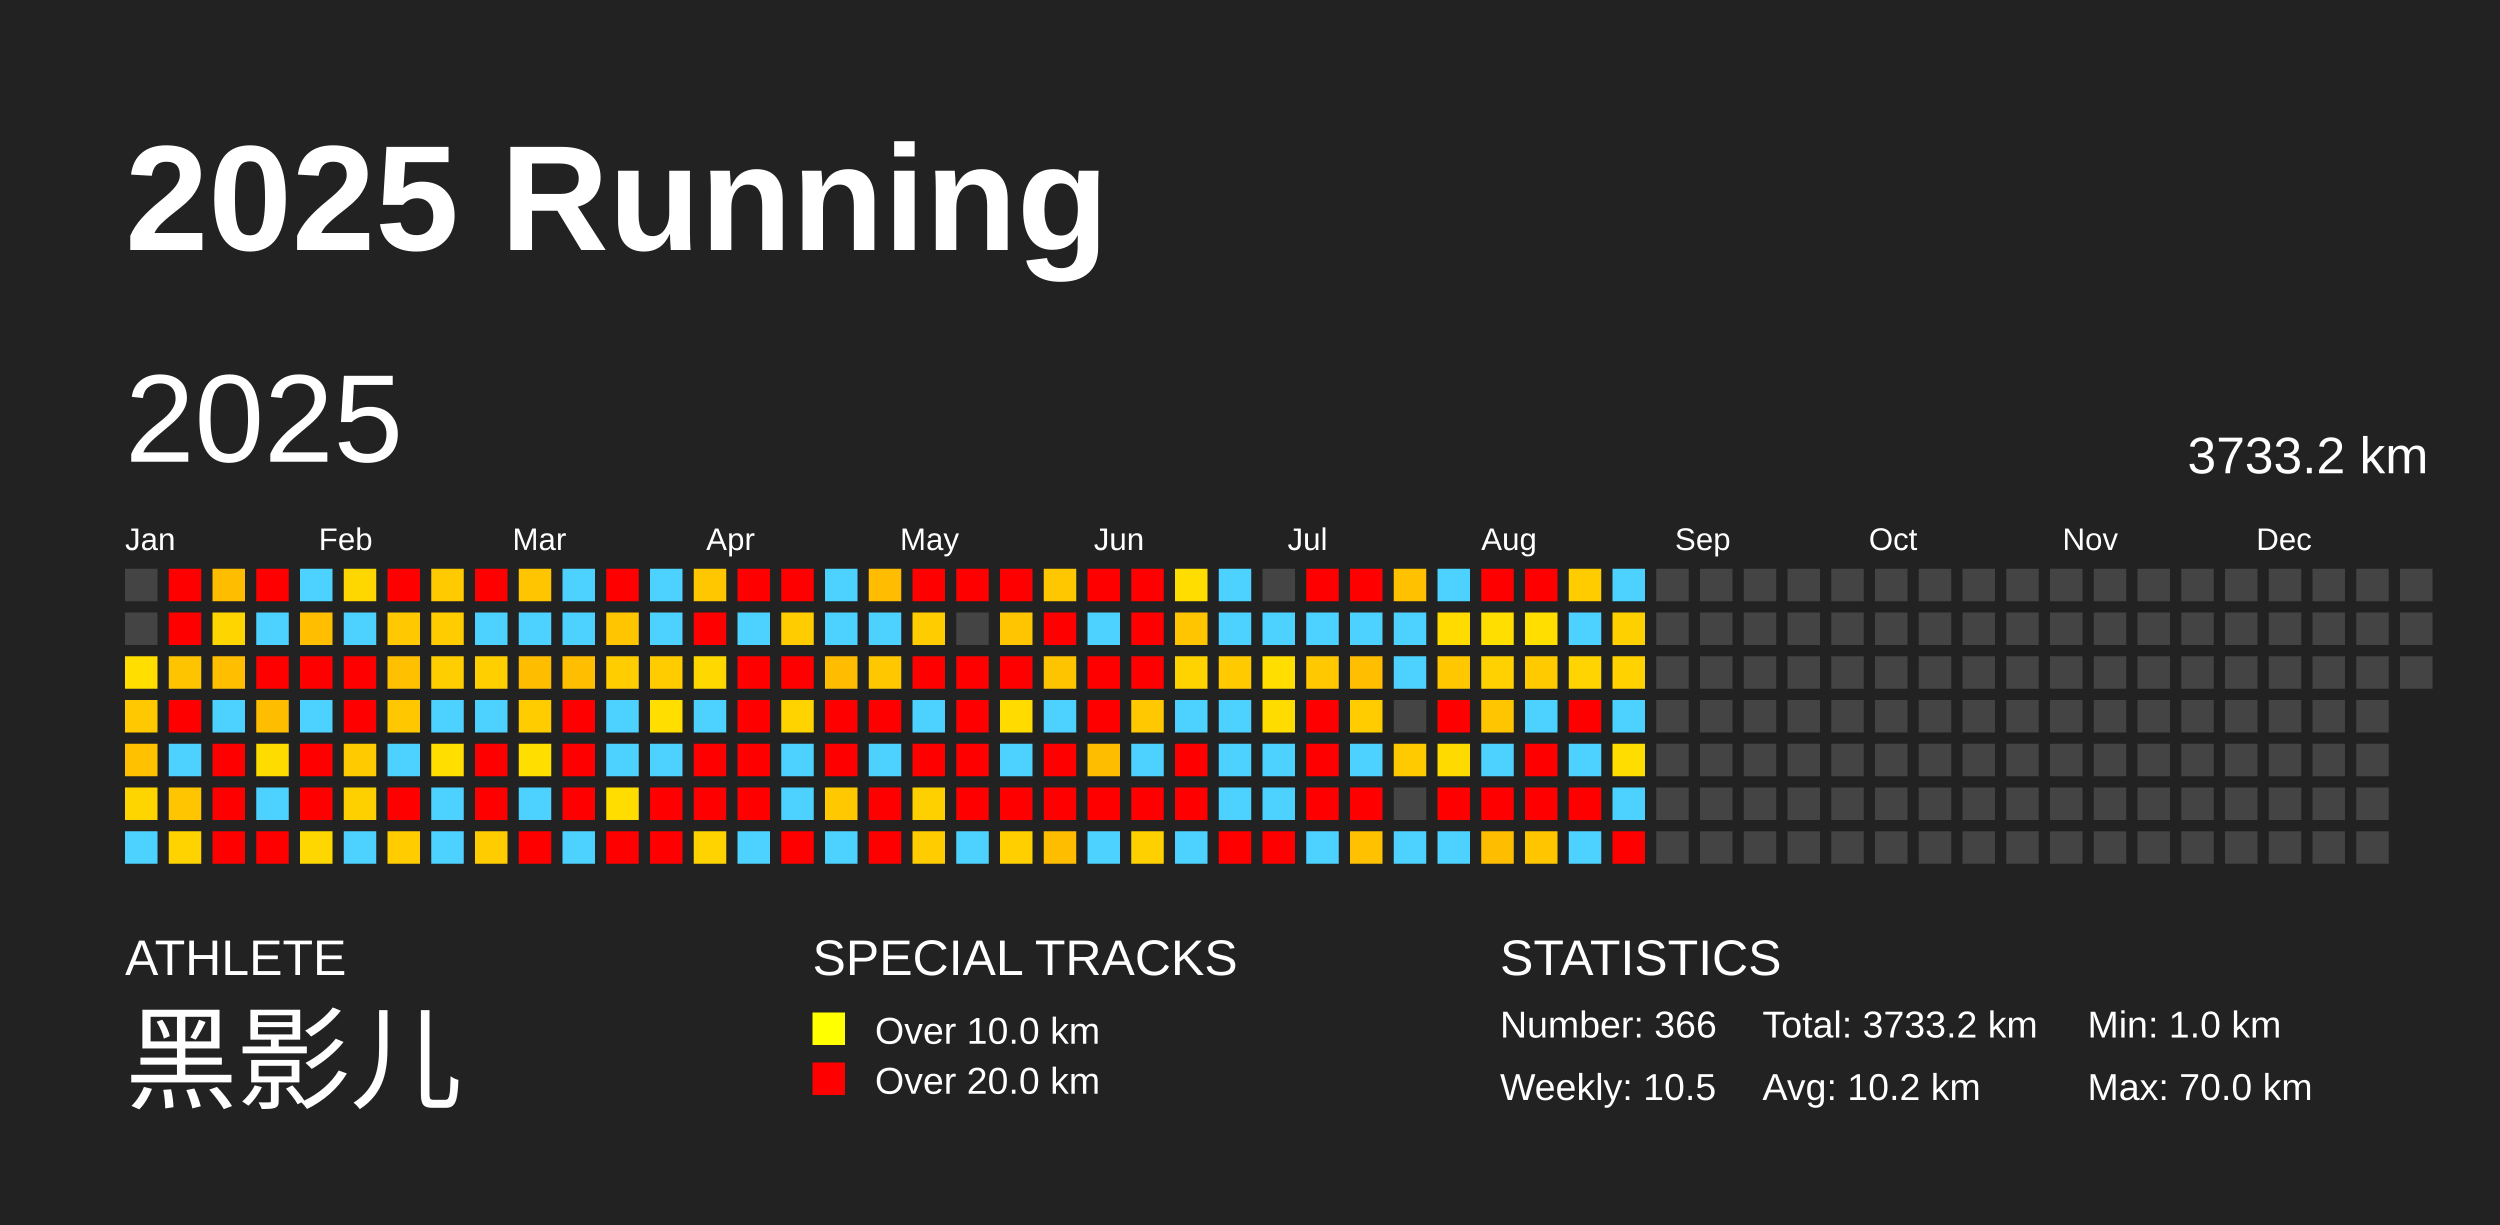
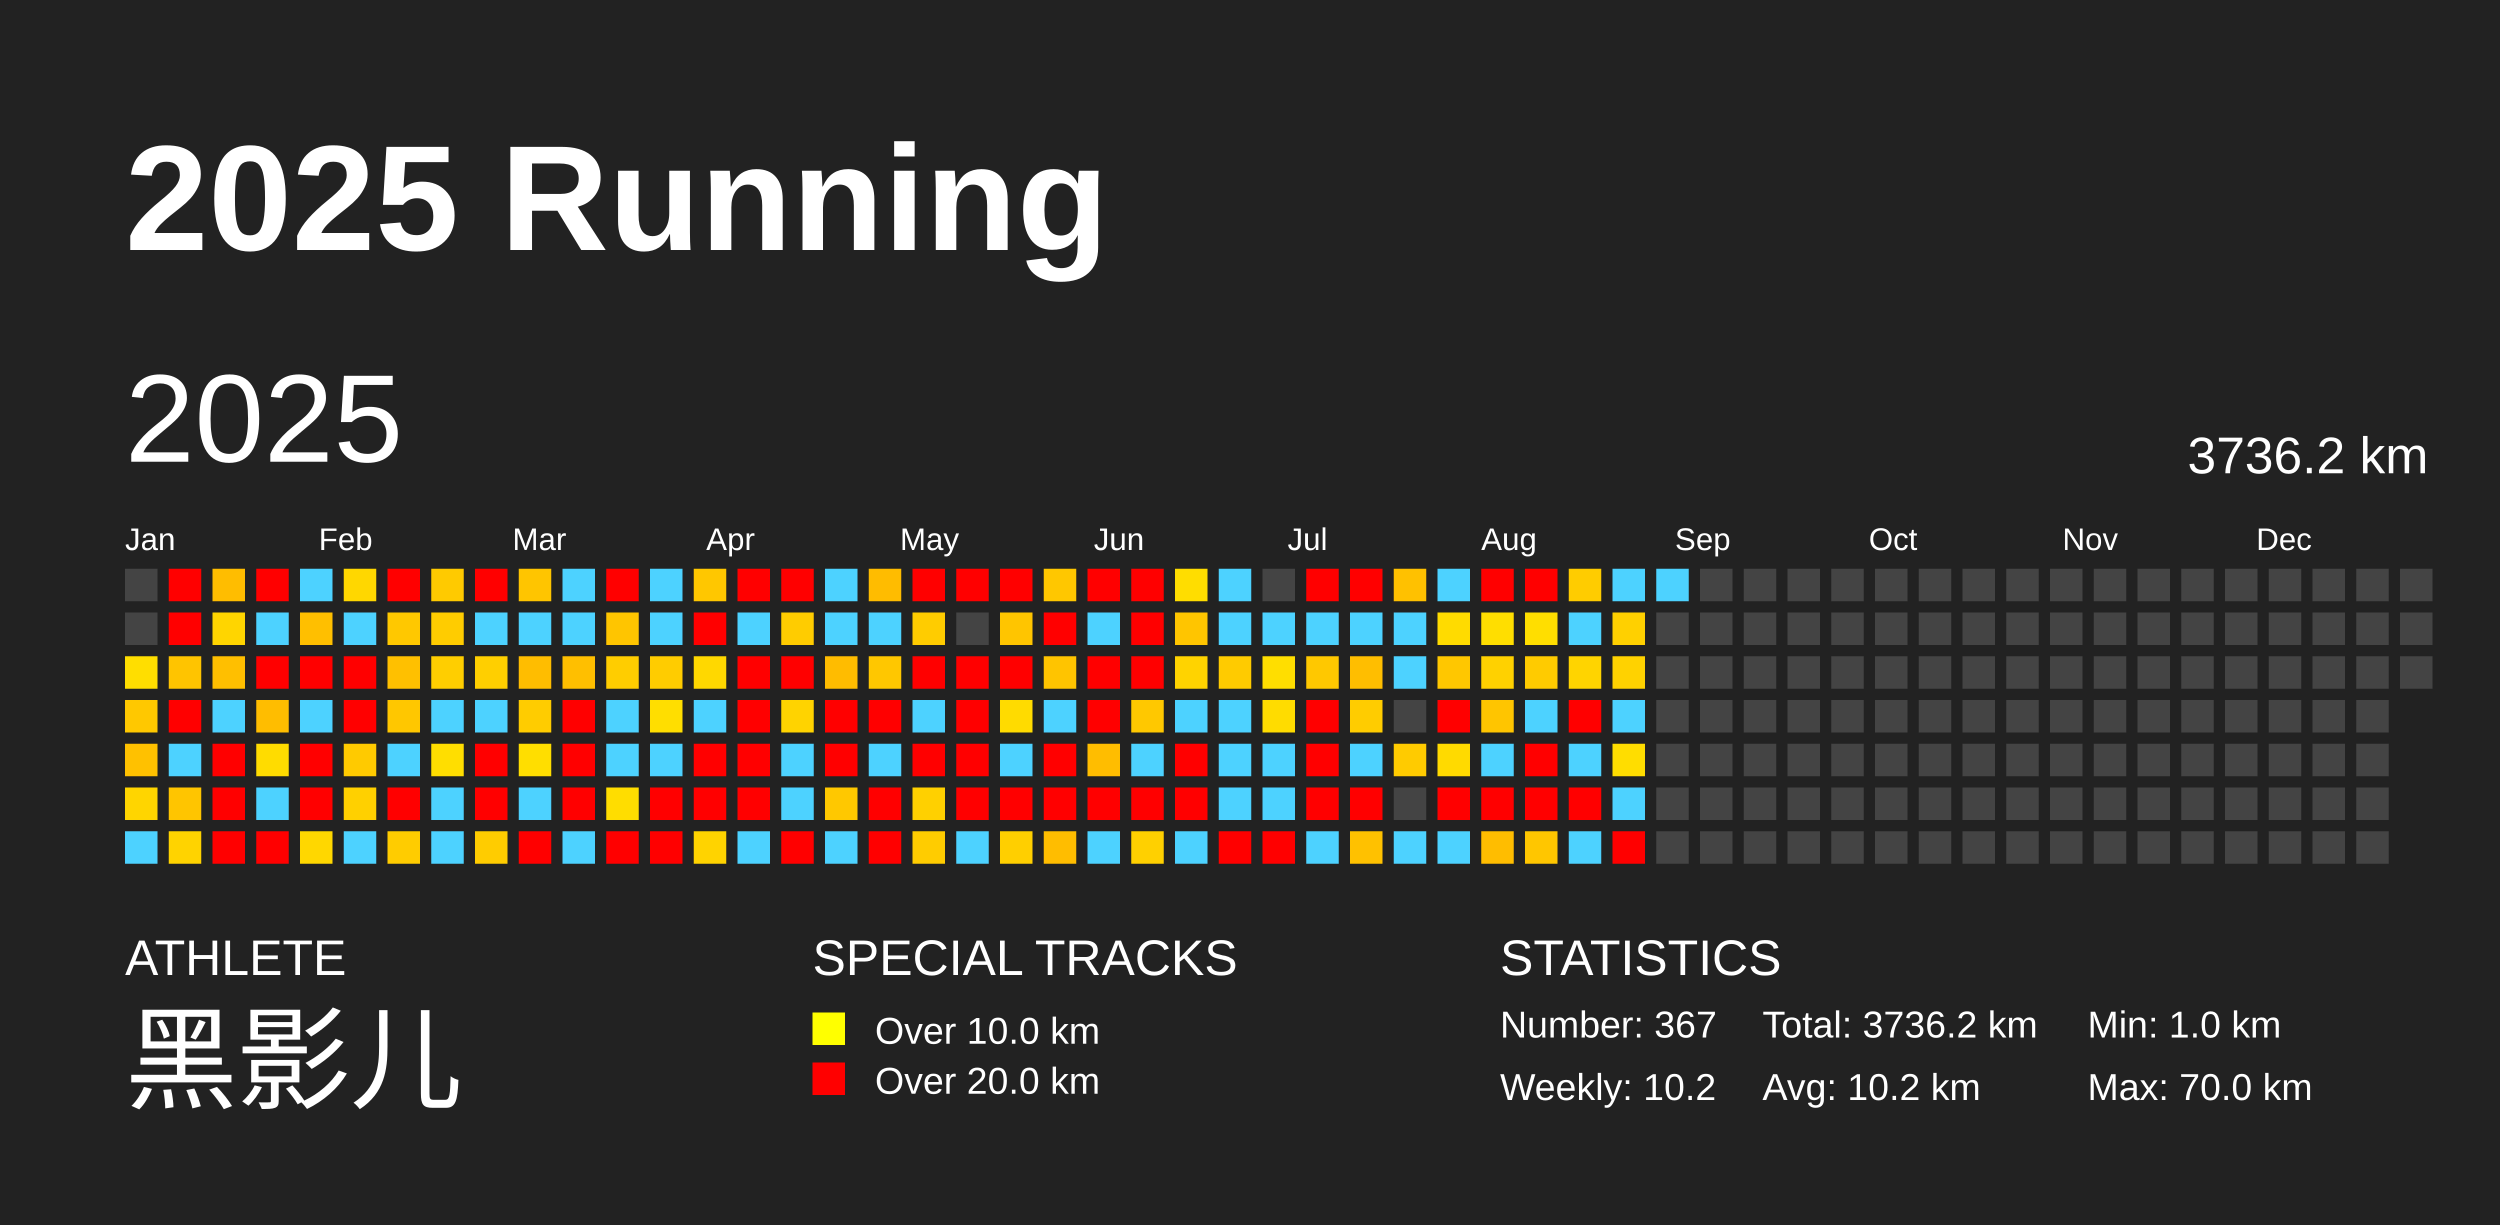
<svg xmlns="http://www.w3.org/2000/svg" baseProfile="full" height="98mm" version="1.1" viewBox="0,0,200,98" width="200mm">
  <defs />
  <rect fill="#222222" height="98" width="200" x="0" y="0" />
  <text fill="#FFFFFF" style="font-size:12px; font-family:Arial; font-weight:bold;" x="10" y="20">2025 Running</text>
  <text fill="#FFFFFF" style="font-size:4px; font-family:Arial" x="10" y="78">ATHLETE</text>
  <text fill="#FFFFFF" style="font-size:9px; font-family:Arial" x="10" y="88">黑影儿</text>
  <text fill="#FFFFFF" style="font-size:4px; font-family:Arial" x="65" y="78">SPECIAL TRACKS</text>
  <rect fill="yellow" height="2.6" width="2.6" x="65" y="81" />
  <text fill="#FFFFFF" style="font-size:3px; font-family:Arial" x="70" y="83.5">Over 10.0 km</text>
  <rect fill="red" height="2.6" width="2.6" x="65" y="85" />
  <text fill="#FFFFFF" style="font-size:3px; font-family:Arial" x="70" y="87.5">Over 20.0 km</text>
  <text fill="#FFFFFF" style="font-size:4px; font-family:Arial" x="120" y="78">STATISTICS</text>
-   <text fill="#FFFFFF" style="font-size:3px; font-family:Arial" x="120" y="83">Number: 366</text>
-   <text fill="#FFFFFF" style="font-size:3px; font-family:Arial" x="120" y="88">Weekly: 10.5</text>
-   <text fill="#FFFFFF" style="font-size:3px; font-family:Arial" x="141" y="83">Total: 3733.2 km</text>
+   <text fill="#FFFFFF" style="font-size:3px; font-family:Arial" x="120" y="83">Number: 367</text>
+   <text fill="#FFFFFF" style="font-size:3px; font-family:Arial" x="120" y="88">Weekly: 10.2</text>
+   <text fill="#FFFFFF" style="font-size:3px; font-family:Arial" x="141" y="83">Total: 3736.2 km</text>
  <text fill="#FFFFFF" style="font-size:3px; font-family:Arial" x="141" y="88">Avg: 10.2 km</text>
  <text fill="#FFFFFF" style="font-size:3px; font-family:Arial" x="167" y="83">Min: 1.0 km</text>
  <text fill="#FFFFFF" style="font-size:3px; font-family:Arial" x="167" y="88">Max: 70.0 km</text>
  <text dominant-baseline="hanging" fill="#FFFFFF" style="font-size:10.0px; font-family:Arial;" x="10" y="30">2025</text>
-   <text dominant-baseline="hanging" fill="#FFFFFF" style="font-size:4.125px; font-family:Arial;" x="175" y="35">3733.2 km</text>
+   <text dominant-baseline="hanging" fill="#FFFFFF" style="font-size:4.125px; font-family:Arial;" x="175" y="35">3736.2 km</text>
  <text fill="#FFFFFF" style="font-size:2.5px; font-family:Arial" x="10.0" y="44">Jan</text>
  <text fill="#FFFFFF" style="font-size:2.5px; font-family:Arial" x="25.5" y="44">Feb</text>
  <text fill="#FFFFFF" style="font-size:2.5px; font-family:Arial" x="41.0" y="44">Mar</text>
  <text fill="#FFFFFF" style="font-size:2.5px; font-family:Arial" x="56.5" y="44">Apr</text>
  <text fill="#FFFFFF" style="font-size:2.5px; font-family:Arial" x="72.0" y="44">May</text>
  <text fill="#FFFFFF" style="font-size:2.5px; font-family:Arial" x="87.5" y="44">Jun</text>
  <text fill="#FFFFFF" style="font-size:2.5px; font-family:Arial" x="103.0" y="44">Jul</text>
  <text fill="#FFFFFF" style="font-size:2.5px; font-family:Arial" x="118.5" y="44">Aug</text>
  <text fill="#FFFFFF" style="font-size:2.5px; font-family:Arial" x="134.0" y="44">Sep</text>
  <text fill="#FFFFFF" style="font-size:2.5px; font-family:Arial" x="149.5" y="44">Oct</text>
  <text fill="#FFFFFF" style="font-size:2.5px; font-family:Arial" x="165.0" y="44">Nov</text>
  <text fill="#FFFFFF" style="font-size:2.5px; font-family:Arial" x="180.5" y="44">Dec</text>
  <rect fill="#444444" height="2.6" width="2.6" x="10.0" y="45.5" />
  <rect fill="#444444" height="2.6" width="2.6" x="10.0" y="49.0" />
  <rect fill="#ffde00" height="2.6" width="2.6" x="10.0" y="52.5" />
  <rect fill="#ffc800" height="2.6" width="2.6" x="10.0" y="56.0" />
  <rect fill="#ffc100" height="2.6" width="2.6" x="10.0" y="59.5" />
  <rect fill="#ffd500" height="2.6" width="2.6" x="10.0" y="63.0" />
  <rect fill="#4dd2ff" height="2.6" width="2.6" x="10.0" y="66.5" />
  <rect fill="red" height="2.6" width="2.6" x="13.5" y="45.5" />
  <rect fill="red" height="2.6" width="2.6" x="13.5" y="49.0" />
  <rect fill="#ffc400" height="2.6" width="2.6" x="13.5" y="52.5" />
  <rect fill="red" height="2.6" width="2.6" x="13.5" y="56.0" />
  <rect fill="#4dd2ff" height="2.6" width="2.6" x="13.5" y="59.5" />
  <rect fill="#ffc500" height="2.6" width="2.6" x="13.5" y="63.0" />
  <rect fill="#ffd300" height="2.6" width="2.6" x="13.5" y="66.5" />
  <rect fill="#ffbd00" height="2.6" width="2.6" x="17.0" y="45.5" />
  <rect fill="#ffd500" height="2.6" width="2.6" x="17.0" y="49.0" />
  <rect fill="#ffbf00" height="2.6" width="2.6" x="17.0" y="52.5" />
  <rect fill="#4dd2ff" height="2.6" width="2.6" x="17.0" y="56.0" />
  <rect fill="red" height="2.6" width="2.6" x="17.0" y="59.5" />
  <rect fill="red" height="2.6" width="2.6" x="17.0" y="63.0" />
  <rect fill="red" height="2.6" width="2.6" x="17.0" y="66.5" />
  <rect fill="red" height="2.6" width="2.6" x="20.5" y="45.5" />
  <rect fill="#4dd2ff" height="2.6" width="2.6" x="20.5" y="49.0" />
  <rect fill="red" height="2.6" width="2.6" x="20.5" y="52.5" />
  <rect fill="#ffbd00" height="2.6" width="2.6" x="20.5" y="56.0" />
  <rect fill="#ffdc00" height="2.6" width="2.6" x="20.5" y="59.5" />
  <rect fill="#4dd2ff" height="2.6" width="2.6" x="20.5" y="63.0" />
  <rect fill="red" height="2.6" width="2.6" x="20.5" y="66.5" />
  <rect fill="#4dd2ff" height="2.6" width="2.6" x="24.0" y="45.5" />
  <rect fill="#ffbf00" height="2.6" width="2.6" x="24.0" y="49.0" />
  <rect fill="red" height="2.6" width="2.6" x="24.0" y="52.5" />
  <rect fill="#4dd2ff" height="2.6" width="2.6" x="24.0" y="56.0" />
  <rect fill="red" height="2.6" width="2.6" x="24.0" y="59.5" />
  <rect fill="red" height="2.6" width="2.6" x="24.0" y="63.0" />
  <rect fill="#ffd700" height="2.6" width="2.6" x="24.0" y="66.5" />
  <rect fill="#ffd700" height="2.6" width="2.6" x="27.5" y="45.5" />
  <rect fill="#4dd2ff" height="2.6" width="2.6" x="27.5" y="49.0" />
  <rect fill="red" height="2.6" width="2.6" x="27.5" y="52.5" />
  <rect fill="red" height="2.6" width="2.6" x="27.5" y="56.0" />
  <rect fill="#ffca00" height="2.6" width="2.6" x="27.5" y="59.5" />
  <rect fill="#ffd000" height="2.6" width="2.6" x="27.5" y="63.0" />
  <rect fill="#4dd2ff" height="2.6" width="2.6" x="27.5" y="66.5" />
  <rect fill="red" height="2.6" width="2.6" x="31.0" y="45.5" />
  <rect fill="#ffc800" height="2.6" width="2.6" x="31.0" y="49.0" />
  <rect fill="#ffc000" height="2.6" width="2.6" x="31.0" y="52.5" />
  <rect fill="#ffc700" height="2.6" width="2.6" x="31.0" y="56.0" />
  <rect fill="#4dd2ff" height="2.6" width="2.6" x="31.0" y="59.5" />
  <rect fill="red" height="2.6" width="2.6" x="31.0" y="63.0" />
  <rect fill="#ffcc00" height="2.6" width="2.6" x="31.0" y="66.5" />
  <rect fill="#ffca00" height="2.6" width="2.6" x="34.5" y="45.5" />
  <rect fill="#ffcc00" height="2.6" width="2.6" x="34.5" y="49.0" />
  <rect fill="#ffce00" height="2.6" width="2.6" x="34.5" y="52.5" />
  <rect fill="#4dd2ff" height="2.6" width="2.6" x="34.5" y="56.0" />
  <rect fill="#ffde00" height="2.6" width="2.6" x="34.5" y="59.5" />
  <rect fill="#4dd2ff" height="2.6" width="2.6" x="34.5" y="63.0" />
  <rect fill="#4dd2ff" height="2.6" width="2.6" x="34.5" y="66.5" />
  <rect fill="red" height="2.6" width="2.6" x="38.0" y="45.5" />
  <rect fill="#4dd2ff" height="2.6" width="2.6" x="38.0" y="49.0" />
  <rect fill="#ffcf00" height="2.6" width="2.6" x="38.0" y="52.5" />
  <rect fill="#4dd2ff" height="2.6" width="2.6" x="38.0" y="56.0" />
  <rect fill="red" height="2.6" width="2.6" x="38.0" y="59.5" />
  <rect fill="red" height="2.6" width="2.6" x="38.0" y="63.0" />
  <rect fill="#ffcc00" height="2.6" width="2.6" x="38.0" y="66.5" />
  <rect fill="#ffc500" height="2.6" width="2.6" x="41.5" y="45.5" />
  <rect fill="#4dd2ff" height="2.6" width="2.6" x="41.5" y="49.0" />
  <rect fill="#ffbd00" height="2.6" width="2.6" x="41.5" y="52.5" />
  <rect fill="#ffcc00" height="2.6" width="2.6" x="41.5" y="56.0" />
  <rect fill="#ffde00" height="2.6" width="2.6" x="41.5" y="59.5" />
  <rect fill="#4dd2ff" height="2.6" width="2.6" x="41.5" y="63.0" />
  <rect fill="red" height="2.6" width="2.6" x="41.5" y="66.5" />
  <rect fill="#4dd2ff" height="2.6" width="2.6" x="45.0" y="45.5" />
  <rect fill="#4dd2ff" height="2.6" width="2.6" x="45.0" y="49.0" />
  <rect fill="#ffbf00" height="2.6" width="2.6" x="45.0" y="52.5" />
  <rect fill="red" height="2.6" width="2.6" x="45.0" y="56.0" />
  <rect fill="red" height="2.6" width="2.6" x="45.0" y="59.5" />
  <rect fill="red" height="2.6" width="2.6" x="45.0" y="63.0" />
  <rect fill="#4dd2ff" height="2.6" width="2.6" x="45.0" y="66.5" />
  <rect fill="red" height="2.6" width="2.6" x="48.5" y="45.5" />
  <rect fill="#ffc500" height="2.6" width="2.6" x="48.5" y="49.0" />
  <rect fill="#ffcd00" height="2.6" width="2.6" x="48.5" y="52.5" />
  <rect fill="#4dd2ff" height="2.6" width="2.6" x="48.5" y="56.0" />
  <rect fill="#4dd2ff" height="2.6" width="2.6" x="48.5" y="59.5" />
  <rect fill="#ffdd00" height="2.6" width="2.6" x="48.5" y="63.0" />
  <rect fill="red" height="2.6" width="2.6" x="48.5" y="66.5" />
  <rect fill="#4dd2ff" height="2.6" width="2.6" x="52.0" y="45.5" />
  <rect fill="#4dd2ff" height="2.6" width="2.6" x="52.0" y="49.0" />
  <rect fill="#ffcc00" height="2.6" width="2.6" x="52.0" y="52.5" />
  <rect fill="#ffde00" height="2.6" width="2.6" x="52.0" y="56.0" />
  <rect fill="#4dd2ff" height="2.6" width="2.6" x="52.0" y="59.5" />
  <rect fill="red" height="2.6" width="2.6" x="52.0" y="63.0" />
  <rect fill="red" height="2.6" width="2.6" x="52.0" y="66.5" />
  <rect fill="#ffc700" height="2.6" width="2.6" x="55.5" y="45.5" />
  <rect fill="red" height="2.6" width="2.6" x="55.5" y="49.0" />
  <rect fill="#ffd800" height="2.6" width="2.6" x="55.5" y="52.5" />
  <rect fill="#4dd2ff" height="2.6" width="2.6" x="55.5" y="56.0" />
  <rect fill="red" height="2.6" width="2.6" x="55.5" y="59.5" />
  <rect fill="red" height="2.6" width="2.6" x="55.5" y="63.0" />
  <rect fill="#ffd300" height="2.6" width="2.6" x="55.5" y="66.5" />
  <rect fill="red" height="2.6" width="2.6" x="59.0" y="45.5" />
  <rect fill="#4dd2ff" height="2.6" width="2.6" x="59.0" y="49.0" />
  <rect fill="red" height="2.6" width="2.6" x="59.0" y="52.5" />
  <rect fill="red" height="2.6" width="2.6" x="59.0" y="56.0" />
  <rect fill="red" height="2.6" width="2.6" x="59.0" y="59.5" />
  <rect fill="red" height="2.6" width="2.6" x="59.0" y="63.0" />
  <rect fill="#4dd2ff" height="2.6" width="2.6" x="59.0" y="66.5" />
  <rect fill="red" height="2.6" width="2.6" x="62.5" y="45.5" />
  <rect fill="#ffcc00" height="2.6" width="2.6" x="62.5" y="49.0" />
  <rect fill="red" height="2.6" width="2.6" x="62.5" y="52.5" />
  <rect fill="#ffd300" height="2.6" width="2.6" x="62.5" y="56.0" />
  <rect fill="#4dd2ff" height="2.6" width="2.6" x="62.5" y="59.5" />
  <rect fill="#4dd2ff" height="2.6" width="2.6" x="62.5" y="63.0" />
  <rect fill="red" height="2.6" width="2.6" x="62.5" y="66.5" />
  <rect fill="#4dd2ff" height="2.6" width="2.6" x="66.0" y="45.5" />
  <rect fill="#4dd2ff" height="2.6" width="2.6" x="66.0" y="49.0" />
  <rect fill="#ffbc00" height="2.6" width="2.6" x="66.0" y="52.5" />
  <rect fill="red" height="2.6" width="2.6" x="66.0" y="56.0" />
  <rect fill="red" height="2.6" width="2.6" x="66.0" y="59.5" />
  <rect fill="#ffc800" height="2.6" width="2.6" x="66.0" y="63.0" />
  <rect fill="#4dd2ff" height="2.6" width="2.6" x="66.0" y="66.5" />
  <rect fill="#ffbc00" height="2.6" width="2.6" x="69.5" y="45.5" />
  <rect fill="#4dd2ff" height="2.6" width="2.6" x="69.5" y="49.0" />
  <rect fill="#ffc700" height="2.6" width="2.6" x="69.5" y="52.5" />
  <rect fill="red" height="2.6" width="2.6" x="69.5" y="56.0" />
  <rect fill="#4dd2ff" height="2.6" width="2.6" x="69.5" y="59.5" />
  <rect fill="red" height="2.6" width="2.6" x="69.5" y="63.0" />
  <rect fill="red" height="2.6" width="2.6" x="69.5" y="66.5" />
  <rect fill="red" height="2.6" width="2.6" x="73.0" y="45.5" />
  <rect fill="#ffcc00" height="2.6" width="2.6" x="73.0" y="49.0" />
  <rect fill="red" height="2.6" width="2.6" x="73.0" y="52.5" />
  <rect fill="#4dd2ff" height="2.6" width="2.6" x="73.0" y="56.0" />
  <rect fill="red" height="2.6" width="2.6" x="73.0" y="59.5" />
  <rect fill="#ffd000" height="2.6" width="2.6" x="73.0" y="63.0" />
  <rect fill="#ffcc00" height="2.6" width="2.6" x="73.0" y="66.5" />
  <rect fill="red" height="2.6" width="2.6" x="76.5" y="45.5" />
  <rect fill="#444444" height="2.6" width="2.6" x="76.5" y="49.0" />
  <rect fill="red" height="2.6" width="2.6" x="76.5" y="52.5" />
  <rect fill="red" height="2.6" width="2.6" x="76.5" y="56.0" />
  <rect fill="red" height="2.6" width="2.6" x="76.5" y="59.5" />
  <rect fill="red" height="2.6" width="2.6" x="76.5" y="63.0" />
  <rect fill="#4dd2ff" height="2.6" width="2.6" x="76.5" y="66.5" />
  <rect fill="red" height="2.6" width="2.6" x="80.0" y="45.5" />
  <rect fill="#ffc500" height="2.6" width="2.6" x="80.0" y="49.0" />
  <rect fill="red" height="2.6" width="2.6" x="80.0" y="52.5" />
  <rect fill="#ffdb00" height="2.6" width="2.6" x="80.0" y="56.0" />
  <rect fill="#4dd2ff" height="2.6" width="2.6" x="80.0" y="59.5" />
  <rect fill="red" height="2.6" width="2.6" x="80.0" y="63.0" />
  <rect fill="#ffcf00" height="2.6" width="2.6" x="80.0" y="66.5" />
  <rect fill="#ffc700" height="2.6" width="2.6" x="83.5" y="45.5" />
  <rect fill="red" height="2.6" width="2.6" x="83.5" y="49.0" />
  <rect fill="#ffc400" height="2.6" width="2.6" x="83.5" y="52.5" />
  <rect fill="#4dd2ff" height="2.6" width="2.6" x="83.5" y="56.0" />
  <rect fill="red" height="2.6" width="2.6" x="83.5" y="59.5" />
  <rect fill="red" height="2.6" width="2.6" x="83.5" y="63.0" />
  <rect fill="#ffbd00" height="2.6" width="2.6" x="83.5" y="66.5" />
  <rect fill="red" height="2.6" width="2.6" x="87.0" y="45.5" />
  <rect fill="#4dd2ff" height="2.6" width="2.6" x="87.0" y="49.0" />
  <rect fill="red" height="2.6" width="2.6" x="87.0" y="52.5" />
  <rect fill="red" height="2.6" width="2.6" x="87.0" y="56.0" />
  <rect fill="#ffbd00" height="2.6" width="2.6" x="87.0" y="59.5" />
  <rect fill="red" height="2.6" width="2.6" x="87.0" y="63.0" />
  <rect fill="#4dd2ff" height="2.6" width="2.6" x="87.0" y="66.5" />
  <rect fill="red" height="2.6" width="2.6" x="90.5" y="45.5" />
  <rect fill="red" height="2.6" width="2.6" x="90.5" y="49.0" />
  <rect fill="red" height="2.6" width="2.6" x="90.5" y="52.5" />
  <rect fill="#ffc800" height="2.6" width="2.6" x="90.5" y="56.0" />
  <rect fill="#4dd2ff" height="2.6" width="2.6" x="90.5" y="59.5" />
  <rect fill="red" height="2.6" width="2.6" x="90.5" y="63.0" />
  <rect fill="#ffd000" height="2.6" width="2.6" x="90.5" y="66.5" />
  <rect fill="#ffdd00" height="2.6" width="2.6" x="94.0" y="45.5" />
  <rect fill="#ffc500" height="2.6" width="2.6" x="94.0" y="49.0" />
  <rect fill="#ffd300" height="2.6" width="2.6" x="94.0" y="52.5" />
  <rect fill="#4dd2ff" height="2.6" width="2.6" x="94.0" y="56.0" />
  <rect fill="red" height="2.6" width="2.6" x="94.0" y="59.5" />
  <rect fill="red" height="2.6" width="2.6" x="94.0" y="63.0" />
  <rect fill="#4dd2ff" height="2.6" width="2.6" x="94.0" y="66.5" />
  <rect fill="#4dd2ff" height="2.6" width="2.6" x="97.5" y="45.5" />
  <rect fill="#4dd2ff" height="2.6" width="2.6" x="97.5" y="49.0" />
  <rect fill="#ffcb00" height="2.6" width="2.6" x="97.5" y="52.5" />
  <rect fill="#4dd2ff" height="2.6" width="2.6" x="97.5" y="56.0" />
  <rect fill="#4dd2ff" height="2.6" width="2.6" x="97.5" y="59.5" />
  <rect fill="#4dd2ff" height="2.6" width="2.6" x="97.5" y="63.0" />
  <rect fill="red" height="2.6" width="2.6" x="97.5" y="66.5" />
  <rect fill="#444444" height="2.6" width="2.6" x="101.0" y="45.5" />
  <rect fill="#4dd2ff" height="2.6" width="2.6" x="101.0" y="49.0" />
  <rect fill="#ffde00" height="2.6" width="2.6" x="101.0" y="52.5" />
  <rect fill="#ffdc00" height="2.6" width="2.6" x="101.0" y="56.0" />
  <rect fill="#4dd2ff" height="2.6" width="2.6" x="101.0" y="59.5" />
  <rect fill="#4dd2ff" height="2.6" width="2.6" x="101.0" y="63.0" />
  <rect fill="red" height="2.6" width="2.6" x="101.0" y="66.5" />
  <rect fill="red" height="2.6" width="2.6" x="104.5" y="45.5" />
  <rect fill="#4dd2ff" height="2.6" width="2.6" x="104.5" y="49.0" />
  <rect fill="#ffc800" height="2.6" width="2.6" x="104.5" y="52.5" />
  <rect fill="red" height="2.6" width="2.6" x="104.5" y="56.0" />
  <rect fill="red" height="2.6" width="2.6" x="104.5" y="59.5" />
  <rect fill="red" height="2.6" width="2.6" x="104.5" y="63.0" />
  <rect fill="#4dd2ff" height="2.6" width="2.6" x="104.5" y="66.5" />
  <rect fill="red" height="2.6" width="2.6" x="108.0" y="45.5" />
  <rect fill="#4dd2ff" height="2.6" width="2.6" x="108.0" y="49.0" />
  <rect fill="#ffbe00" height="2.6" width="2.6" x="108.0" y="52.5" />
  <rect fill="#ffcc00" height="2.6" width="2.6" x="108.0" y="56.0" />
  <rect fill="#4dd2ff" height="2.6" width="2.6" x="108.0" y="59.5" />
  <rect fill="red" height="2.6" width="2.6" x="108.0" y="63.0" />
  <rect fill="#ffc100" height="2.6" width="2.6" x="108.0" y="66.5" />
  <rect fill="#ffc100" height="2.6" width="2.6" x="111.5" y="45.5" />
  <rect fill="#4dd2ff" height="2.6" width="2.6" x="111.5" y="49.0" />
  <rect fill="#4dd2ff" height="2.6" width="2.6" x="111.5" y="52.5" />
  <rect fill="#444444" height="2.6" width="2.6" x="111.5" y="56.0" />
  <rect fill="#ffcb00" height="2.6" width="2.6" x="111.5" y="59.5" />
  <rect fill="#444444" height="2.6" width="2.6" x="111.5" y="63.0" />
  <rect fill="#4dd2ff" height="2.6" width="2.6" x="111.5" y="66.5" />
  <rect fill="#4dd2ff" height="2.6" width="2.6" x="115.0" y="45.5" />
  <rect fill="#ffdb00" height="2.6" width="2.6" x="115.0" y="49.0" />
  <rect fill="#ffc700" height="2.6" width="2.6" x="115.0" y="52.5" />
  <rect fill="red" height="2.6" width="2.6" x="115.0" y="56.0" />
  <rect fill="#ffda00" height="2.6" width="2.6" x="115.0" y="59.5" />
  <rect fill="red" height="2.6" width="2.6" x="115.0" y="63.0" />
  <rect fill="#4dd2ff" height="2.6" width="2.6" x="115.0" y="66.5" />
  <rect fill="red" height="2.6" width="2.6" x="118.5" y="45.5" />
  <rect fill="#ffde00" height="2.6" width="2.6" x="118.5" y="49.0" />
  <rect fill="#ffd100" height="2.6" width="2.6" x="118.5" y="52.5" />
  <rect fill="#ffc500" height="2.6" width="2.6" x="118.5" y="56.0" />
  <rect fill="#4dd2ff" height="2.6" width="2.6" x="118.5" y="59.5" />
  <rect fill="red" height="2.6" width="2.6" x="118.5" y="63.0" />
  <rect fill="#ffbd00" height="2.6" width="2.6" x="118.5" y="66.5" />
  <rect fill="red" height="2.6" width="2.6" x="122.0" y="45.5" />
  <rect fill="#ffde00" height="2.6" width="2.6" x="122.0" y="49.0" />
  <rect fill="#ffcb00" height="2.6" width="2.6" x="122.0" y="52.5" />
  <rect fill="#4dd2ff" height="2.6" width="2.6" x="122.0" y="56.0" />
  <rect fill="red" height="2.6" width="2.6" x="122.0" y="59.5" />
  <rect fill="red" height="2.6" width="2.6" x="122.0" y="63.0" />
  <rect fill="#ffc600" height="2.6" width="2.6" x="122.0" y="66.5" />
  <rect fill="#ffcc00" height="2.6" width="2.6" x="125.5" y="45.5" />
  <rect fill="#4dd2ff" height="2.6" width="2.6" x="125.5" y="49.0" />
  <rect fill="#ffd400" height="2.6" width="2.6" x="125.5" y="52.5" />
  <rect fill="red" height="2.6" width="2.6" x="125.5" y="56.0" />
  <rect fill="#4dd2ff" height="2.6" width="2.6" x="125.5" y="59.5" />
  <rect fill="red" height="2.6" width="2.6" x="125.5" y="63.0" />
  <rect fill="#4dd2ff" height="2.6" width="2.6" x="125.5" y="66.5" />
  <rect fill="#4dd2ff" height="2.6" width="2.6" x="129.0" y="45.5" />
  <rect fill="#ffd000" height="2.6" width="2.6" x="129.0" y="49.0" />
  <rect fill="#ffd200" height="2.6" width="2.6" x="129.0" y="52.5" />
  <rect fill="#4dd2ff" height="2.6" width="2.6" x="129.0" y="56.0" />
  <rect fill="#ffdd00" height="2.6" width="2.6" x="129.0" y="59.5" />
  <rect fill="#4dd2ff" height="2.6" width="2.6" x="129.0" y="63.0" />
  <rect fill="red" height="2.6" width="2.6" x="129.0" y="66.5" />
-   <rect fill="#444444" height="2.6" width="2.6" x="132.5" y="45.5" />
+   <rect fill="#4dd2ff" height="2.6" width="2.6" x="132.5" y="45.5" />
  <rect fill="#444444" height="2.6" width="2.6" x="132.5" y="49.0" />
  <rect fill="#444444" height="2.6" width="2.6" x="132.5" y="52.5" />
  <rect fill="#444444" height="2.6" width="2.6" x="132.5" y="56.0" />
  <rect fill="#444444" height="2.6" width="2.6" x="132.5" y="59.5" />
  <rect fill="#444444" height="2.6" width="2.6" x="132.5" y="63.0" />
  <rect fill="#444444" height="2.6" width="2.6" x="132.5" y="66.5" />
  <rect fill="#444444" height="2.6" width="2.6" x="136.0" y="45.5" />
  <rect fill="#444444" height="2.6" width="2.6" x="136.0" y="49.0" />
  <rect fill="#444444" height="2.6" width="2.6" x="136.0" y="52.5" />
  <rect fill="#444444" height="2.6" width="2.6" x="136.0" y="56.0" />
  <rect fill="#444444" height="2.6" width="2.6" x="136.0" y="59.5" />
  <rect fill="#444444" height="2.6" width="2.6" x="136.0" y="63.0" />
  <rect fill="#444444" height="2.6" width="2.6" x="136.0" y="66.5" />
  <rect fill="#444444" height="2.6" width="2.6" x="139.5" y="45.5" />
  <rect fill="#444444" height="2.6" width="2.6" x="139.5" y="49.0" />
  <rect fill="#444444" height="2.6" width="2.6" x="139.5" y="52.5" />
  <rect fill="#444444" height="2.6" width="2.6" x="139.5" y="56.0" />
  <rect fill="#444444" height="2.6" width="2.6" x="139.5" y="59.5" />
  <rect fill="#444444" height="2.6" width="2.6" x="139.5" y="63.0" />
  <rect fill="#444444" height="2.6" width="2.6" x="139.5" y="66.5" />
  <rect fill="#444444" height="2.6" width="2.6" x="143.0" y="45.5" />
  <rect fill="#444444" height="2.6" width="2.6" x="143.0" y="49.0" />
  <rect fill="#444444" height="2.6" width="2.6" x="143.0" y="52.5" />
  <rect fill="#444444" height="2.6" width="2.6" x="143.0" y="56.0" />
  <rect fill="#444444" height="2.6" width="2.6" x="143.0" y="59.5" />
  <rect fill="#444444" height="2.6" width="2.6" x="143.0" y="63.0" />
  <rect fill="#444444" height="2.6" width="2.6" x="143.0" y="66.5" />
  <rect fill="#444444" height="2.6" width="2.6" x="146.5" y="45.5" />
  <rect fill="#444444" height="2.6" width="2.6" x="146.5" y="49.0" />
  <rect fill="#444444" height="2.6" width="2.6" x="146.5" y="52.5" />
  <rect fill="#444444" height="2.6" width="2.6" x="146.5" y="56.0" />
  <rect fill="#444444" height="2.6" width="2.6" x="146.5" y="59.5" />
  <rect fill="#444444" height="2.6" width="2.6" x="146.5" y="63.0" />
  <rect fill="#444444" height="2.6" width="2.6" x="146.5" y="66.5" />
  <rect fill="#444444" height="2.6" width="2.6" x="150.0" y="45.5" />
  <rect fill="#444444" height="2.6" width="2.6" x="150.0" y="49.0" />
  <rect fill="#444444" height="2.6" width="2.6" x="150.0" y="52.5" />
  <rect fill="#444444" height="2.6" width="2.6" x="150.0" y="56.0" />
  <rect fill="#444444" height="2.6" width="2.6" x="150.0" y="59.5" />
  <rect fill="#444444" height="2.6" width="2.6" x="150.0" y="63.0" />
  <rect fill="#444444" height="2.6" width="2.6" x="150.0" y="66.5" />
  <rect fill="#444444" height="2.6" width="2.6" x="153.5" y="45.5" />
  <rect fill="#444444" height="2.6" width="2.6" x="153.5" y="49.0" />
  <rect fill="#444444" height="2.6" width="2.6" x="153.5" y="52.5" />
  <rect fill="#444444" height="2.6" width="2.6" x="153.5" y="56.0" />
  <rect fill="#444444" height="2.6" width="2.6" x="153.5" y="59.5" />
  <rect fill="#444444" height="2.6" width="2.6" x="153.5" y="63.0" />
  <rect fill="#444444" height="2.6" width="2.6" x="153.5" y="66.5" />
  <rect fill="#444444" height="2.6" width="2.6" x="157.0" y="45.5" />
  <rect fill="#444444" height="2.6" width="2.6" x="157.0" y="49.0" />
  <rect fill="#444444" height="2.6" width="2.6" x="157.0" y="52.5" />
  <rect fill="#444444" height="2.6" width="2.6" x="157.0" y="56.0" />
  <rect fill="#444444" height="2.6" width="2.6" x="157.0" y="59.5" />
  <rect fill="#444444" height="2.6" width="2.6" x="157.0" y="63.0" />
  <rect fill="#444444" height="2.6" width="2.6" x="157.0" y="66.5" />
  <rect fill="#444444" height="2.6" width="2.6" x="160.5" y="45.5" />
  <rect fill="#444444" height="2.6" width="2.6" x="160.5" y="49.0" />
  <rect fill="#444444" height="2.6" width="2.6" x="160.5" y="52.5" />
  <rect fill="#444444" height="2.6" width="2.6" x="160.5" y="56.0" />
  <rect fill="#444444" height="2.6" width="2.6" x="160.5" y="59.5" />
  <rect fill="#444444" height="2.6" width="2.6" x="160.5" y="63.0" />
  <rect fill="#444444" height="2.6" width="2.6" x="160.5" y="66.5" />
  <rect fill="#444444" height="2.6" width="2.6" x="164.0" y="45.5" />
  <rect fill="#444444" height="2.6" width="2.6" x="164.0" y="49.0" />
  <rect fill="#444444" height="2.6" width="2.6" x="164.0" y="52.5" />
  <rect fill="#444444" height="2.6" width="2.6" x="164.0" y="56.0" />
  <rect fill="#444444" height="2.6" width="2.6" x="164.0" y="59.5" />
  <rect fill="#444444" height="2.6" width="2.6" x="164.0" y="63.0" />
  <rect fill="#444444" height="2.6" width="2.6" x="164.0" y="66.5" />
  <rect fill="#444444" height="2.6" width="2.6" x="167.5" y="45.5" />
  <rect fill="#444444" height="2.6" width="2.6" x="167.5" y="49.0" />
  <rect fill="#444444" height="2.6" width="2.6" x="167.5" y="52.5" />
  <rect fill="#444444" height="2.6" width="2.6" x="167.5" y="56.0" />
  <rect fill="#444444" height="2.6" width="2.6" x="167.5" y="59.5" />
  <rect fill="#444444" height="2.6" width="2.6" x="167.5" y="63.0" />
  <rect fill="#444444" height="2.6" width="2.6" x="167.5" y="66.5" />
  <rect fill="#444444" height="2.6" width="2.6" x="171.0" y="45.5" />
  <rect fill="#444444" height="2.6" width="2.6" x="171.0" y="49.0" />
  <rect fill="#444444" height="2.6" width="2.6" x="171.0" y="52.5" />
  <rect fill="#444444" height="2.6" width="2.6" x="171.0" y="56.0" />
  <rect fill="#444444" height="2.6" width="2.6" x="171.0" y="59.5" />
  <rect fill="#444444" height="2.6" width="2.6" x="171.0" y="63.0" />
  <rect fill="#444444" height="2.6" width="2.6" x="171.0" y="66.5" />
  <rect fill="#444444" height="2.6" width="2.6" x="174.5" y="45.5" />
  <rect fill="#444444" height="2.6" width="2.6" x="174.5" y="49.0" />
  <rect fill="#444444" height="2.6" width="2.6" x="174.5" y="52.5" />
  <rect fill="#444444" height="2.6" width="2.6" x="174.5" y="56.0" />
  <rect fill="#444444" height="2.6" width="2.6" x="174.5" y="59.5" />
  <rect fill="#444444" height="2.6" width="2.6" x="174.5" y="63.0" />
  <rect fill="#444444" height="2.6" width="2.6" x="174.5" y="66.5" />
  <rect fill="#444444" height="2.6" width="2.6" x="178.0" y="45.5" />
  <rect fill="#444444" height="2.6" width="2.6" x="178.0" y="49.0" />
  <rect fill="#444444" height="2.6" width="2.6" x="178.0" y="52.5" />
  <rect fill="#444444" height="2.6" width="2.6" x="178.0" y="56.0" />
  <rect fill="#444444" height="2.6" width="2.6" x="178.0" y="59.5" />
  <rect fill="#444444" height="2.6" width="2.6" x="178.0" y="63.0" />
  <rect fill="#444444" height="2.6" width="2.6" x="178.0" y="66.5" />
  <rect fill="#444444" height="2.6" width="2.6" x="181.5" y="45.5" />
  <rect fill="#444444" height="2.6" width="2.6" x="181.5" y="49.0" />
  <rect fill="#444444" height="2.6" width="2.6" x="181.5" y="52.5" />
  <rect fill="#444444" height="2.6" width="2.6" x="181.5" y="56.0" />
  <rect fill="#444444" height="2.6" width="2.6" x="181.5" y="59.5" />
  <rect fill="#444444" height="2.6" width="2.6" x="181.5" y="63.0" />
  <rect fill="#444444" height="2.6" width="2.6" x="181.5" y="66.5" />
  <rect fill="#444444" height="2.6" width="2.6" x="185.0" y="45.5" />
  <rect fill="#444444" height="2.6" width="2.6" x="185.0" y="49.0" />
  <rect fill="#444444" height="2.6" width="2.6" x="185.0" y="52.5" />
  <rect fill="#444444" height="2.6" width="2.6" x="185.0" y="56.0" />
  <rect fill="#444444" height="2.6" width="2.6" x="185.0" y="59.5" />
  <rect fill="#444444" height="2.6" width="2.6" x="185.0" y="63.0" />
  <rect fill="#444444" height="2.6" width="2.6" x="185.0" y="66.5" />
  <rect fill="#444444" height="2.6" width="2.6" x="188.5" y="45.5" />
  <rect fill="#444444" height="2.6" width="2.6" x="188.5" y="49.0" />
  <rect fill="#444444" height="2.6" width="2.6" x="188.5" y="52.5" />
  <rect fill="#444444" height="2.6" width="2.6" x="188.5" y="56.0" />
  <rect fill="#444444" height="2.6" width="2.6" x="188.5" y="59.5" />
  <rect fill="#444444" height="2.6" width="2.6" x="188.5" y="63.0" />
  <rect fill="#444444" height="2.6" width="2.6" x="188.5" y="66.5" />
  <rect fill="#444444" height="2.6" width="2.6" x="192.0" y="45.5" />
  <rect fill="#444444" height="2.6" width="2.6" x="192.0" y="49.0" />
  <rect fill="#444444" height="2.6" width="2.6" x="192.0" y="52.5" />
</svg>
